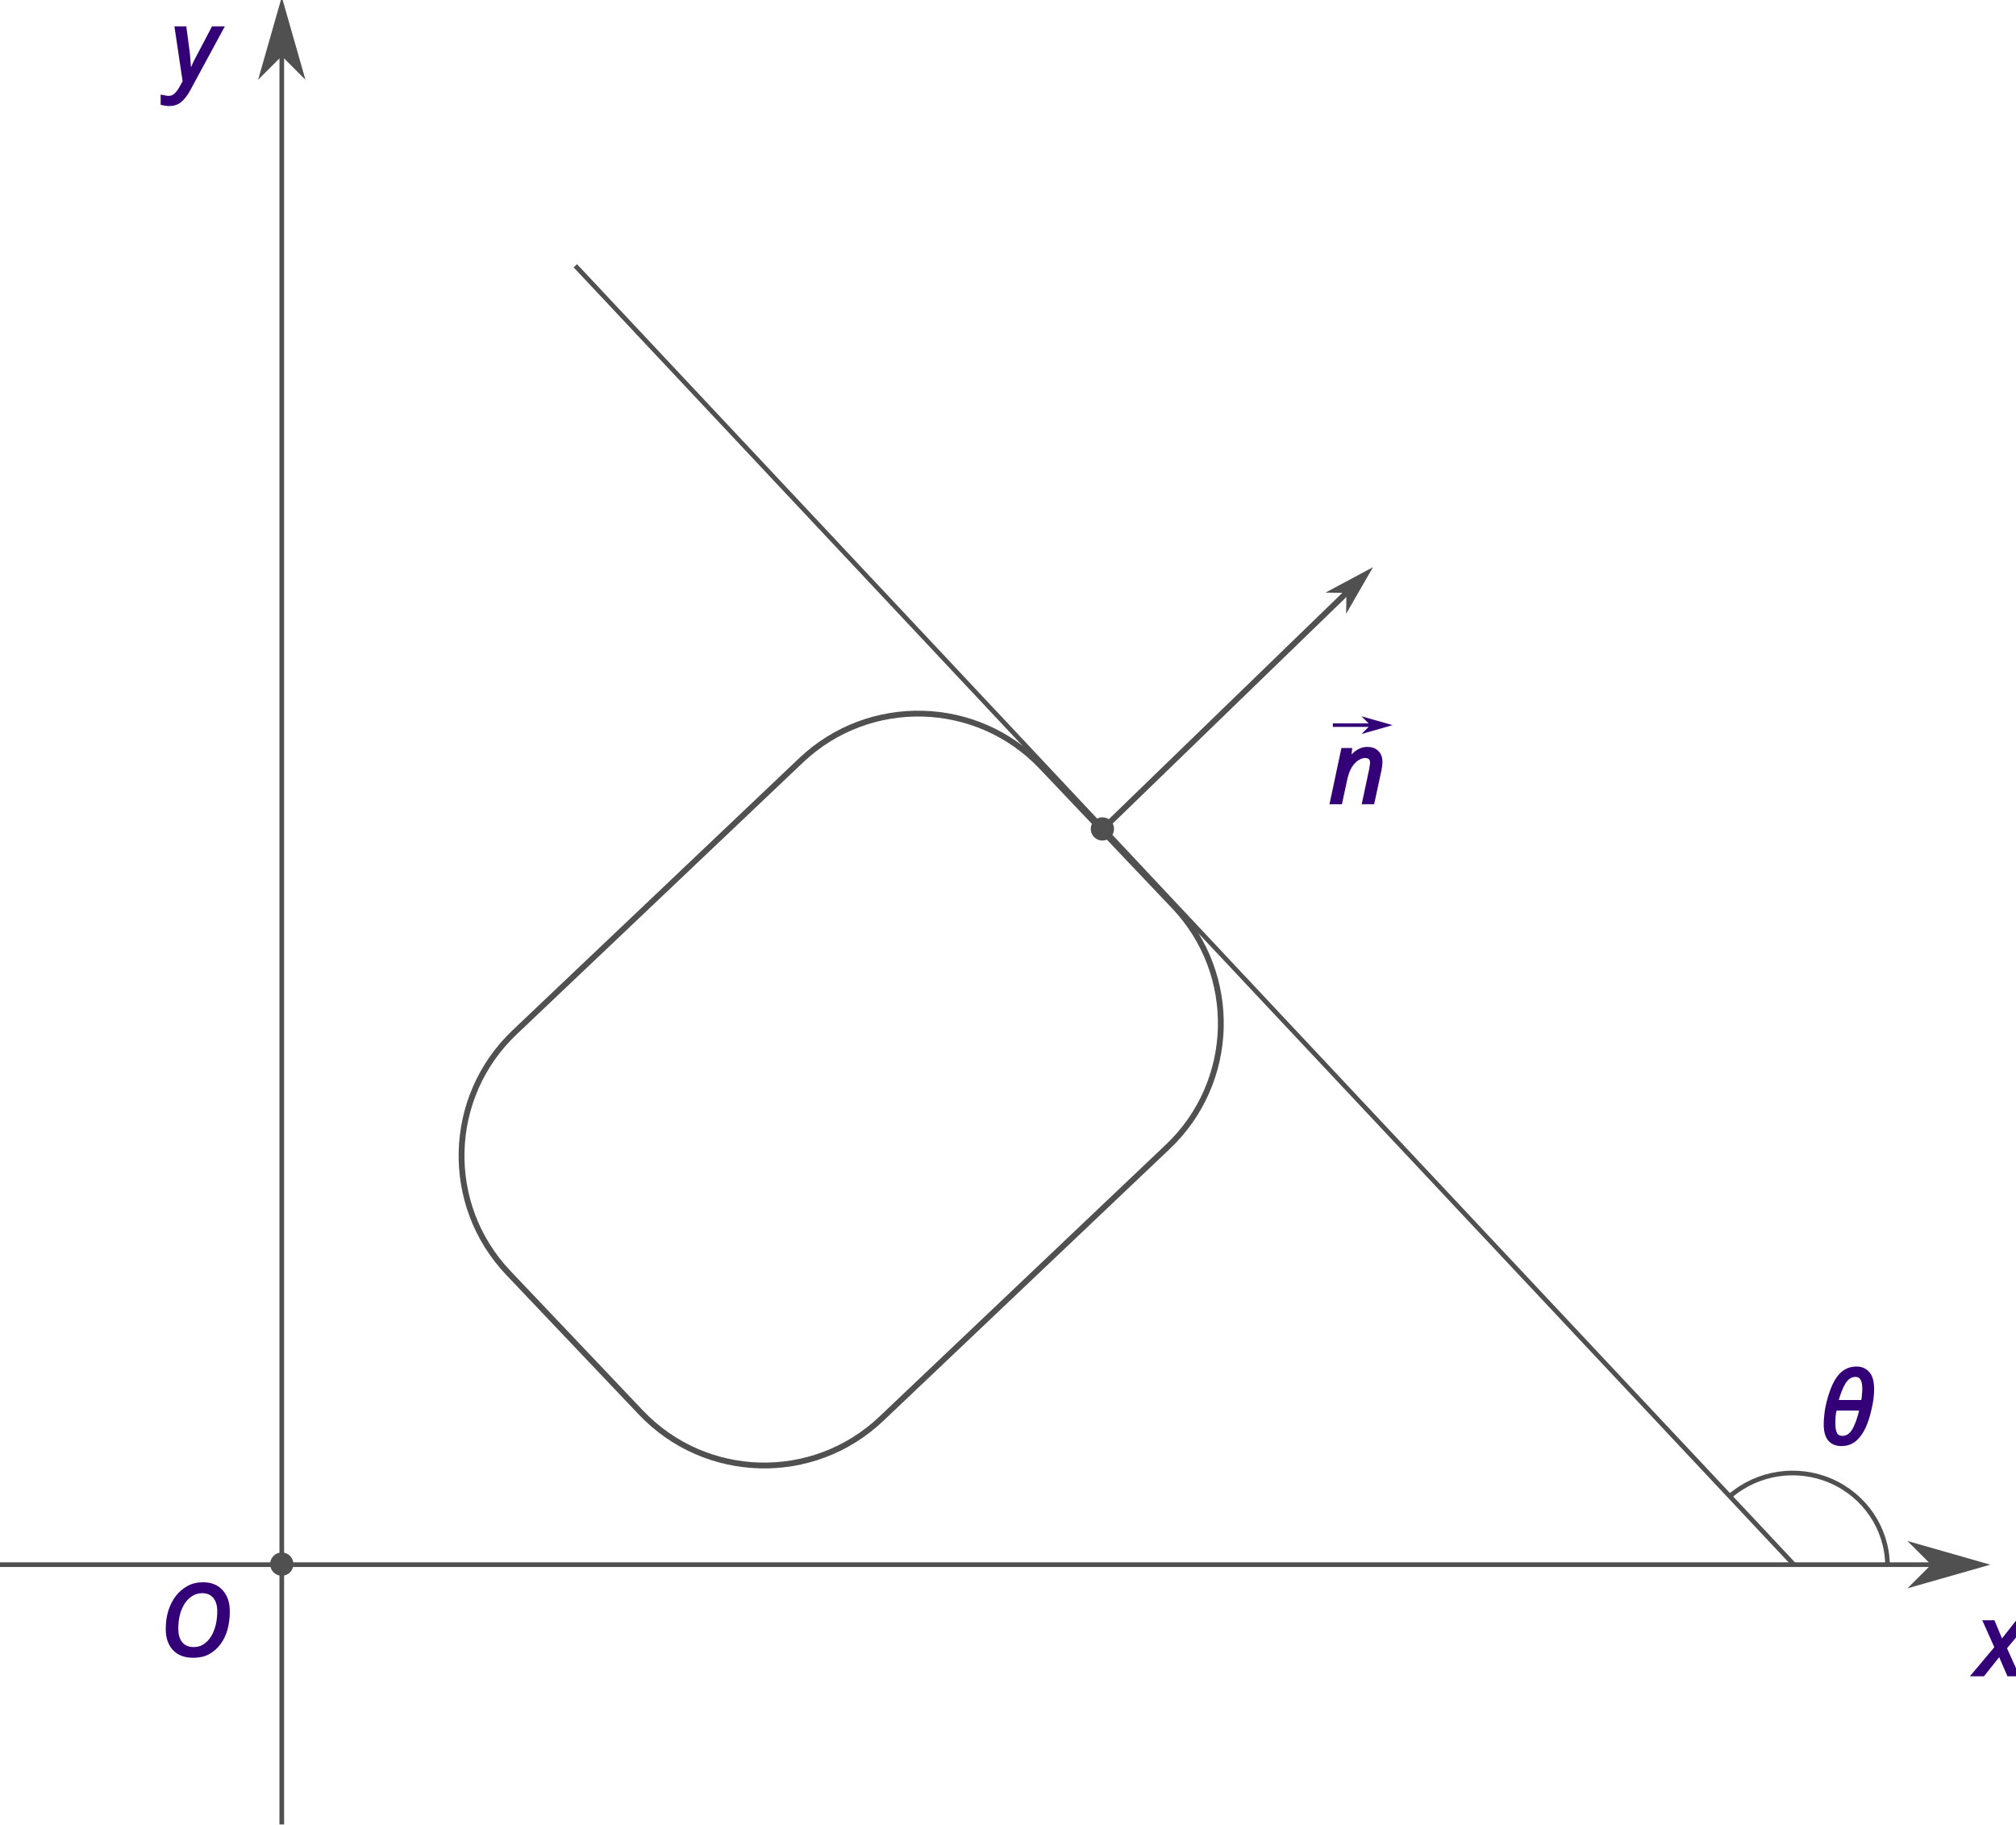
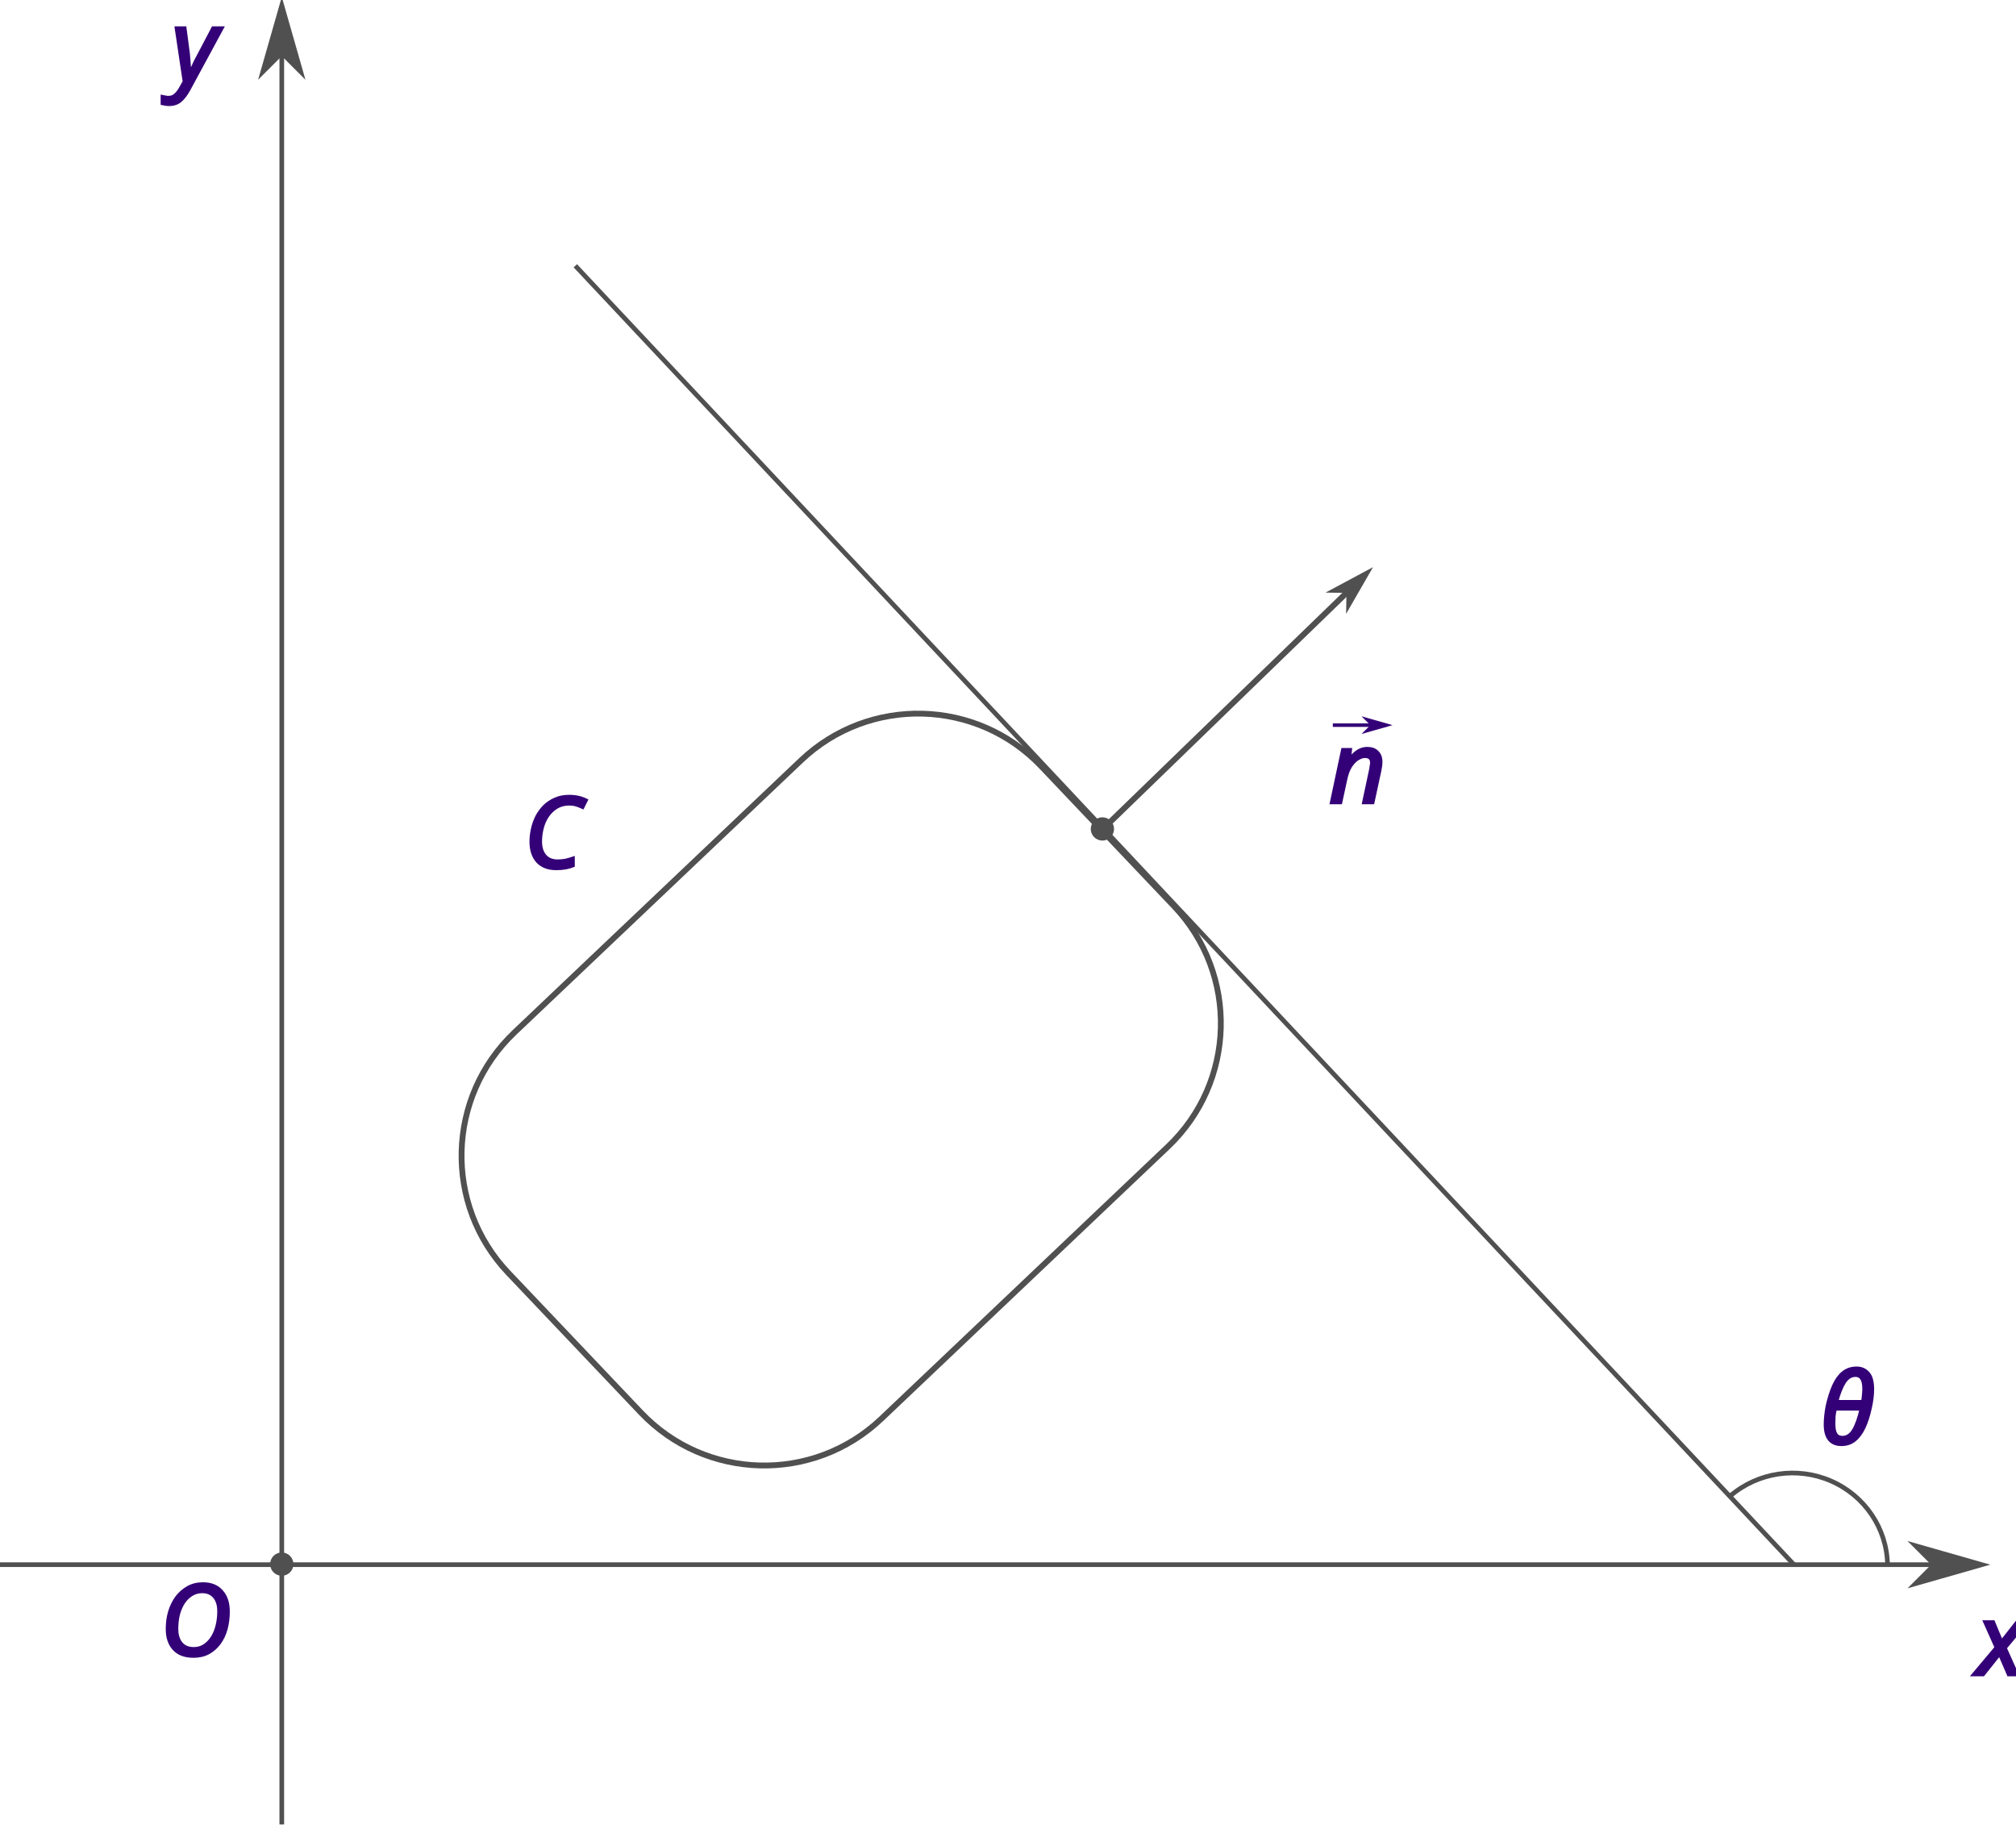
<svg xmlns="http://www.w3.org/2000/svg" width="173.072mm" height="156.618mm" viewBox="0 0 173.072 156.618" version="1.1" id="svg981">
  <defs id="defs975">
    <marker orient="auto" refY="0" refX="0" id="marker2404" style="overflow:visible">
      <path id="path2402" d="M 0,0 5,-5 -12.5,0 5,5 Z" style="fill:#505050;fill-opacity:1;fill-rule:evenodd;stroke:#505050;stroke-width:1pt;stroke-opacity:1" transform="matrix(-0.8,0,0,-0.8,-10,0)" />
    </marker>
    <marker style="overflow:visible" id="marker2344" refX="0" refY="0" orient="auto">
      <path transform="matrix(-0.4,0,0,-0.4,-4,0)" style="fill:#000000;fill-opacity:1;fill-rule:evenodd;stroke:#000000;stroke-width:1pt;stroke-opacity:1" d="M 0,0 5,-5 -12.5,0 5,5 Z" id="path2342" />
    </marker>
    <marker style="overflow:visible" id="marker2304" refX="0" refY="0" orient="auto">
      <path transform="matrix(-0.4,0,0,-0.4,-4,0)" style="fill:#340077;fill-opacity:1;fill-rule:evenodd;stroke:#340077;stroke-width:1pt;stroke-opacity:1" d="M 0,0 5,-5 -12.5,0 5,5 Z" id="path2302" />
    </marker>
    <marker orient="auto" refY="0" refX="0" id="Arrow1Mend" style="overflow:visible">
      <path id="path1999" d="M 0,0 5,-5 -12.5,0 5,5 Z" style="fill:#505050;fill-opacity:1;fill-rule:evenodd;stroke:#505050;stroke-width:1pt;stroke-opacity:1" transform="matrix(-0.4,0,0,-0.4,-4,0)" />
    </marker>
    <marker style="overflow:visible" id="marker2162" refX="0" refY="0" orient="auto">
      <path transform="matrix(-0.8,0,0,-0.8,-10,0)" style="fill:#505050;fill-opacity:1;fill-rule:evenodd;stroke:#505050;stroke-width:1pt;stroke-opacity:1" d="M 0,0 5,-5 -12.5,0 5,5 Z" id="path2160" />
    </marker>
  </defs>
  <g id="layer1" transform="translate(-45.35714,-17.53992)">
    <path style="opacity:1;fill:none;fill-opacity:1;fill-rule:nonzero;stroke:#505050;stroke-width:0.4;stroke-linejoin:round;stroke-miterlimit:4;stroke-dasharray:none;stroke-dashoffset:0;stroke-opacity:1;paint-order:fill markers stroke" id="path2466" d="m 193.894,145.961 a 8.152,8.018 0 0 1 8.654,-1.288 8.152,8.018 0 0 1 4.852,7.165" />
    <rect style="opacity:1;fill:none;fill-opacity:1;fill-rule:nonzero;stroke:#505050;stroke-width:0.5;stroke-linejoin:round;stroke-miterlimit:4;stroke-dasharray:none;stroke-dashoffset:0;stroke-opacity:1;paint-order:fill markers stroke" id="rect2150" width="63.122" height="45.735" x="-22.765" y="138.635" rx="14.6" transform="rotate(-43.51141)" />
    <path style="fill:none;fill-rule:evenodd;stroke:#505050;stroke-width:0.5;stroke-linecap:butt;stroke-linejoin:miter;stroke-miterlimit:4;stroke-dasharray:none;stroke-opacity:1;marker-end:url(#Arrow1Mend)" d="M 139.835,88.902 162.52,66.915" id="path2152" />
    <ellipse style="opacity:1;fill:#505050;fill-opacity:1;fill-rule:nonzero;stroke:#505050;stroke-width:0.359;stroke-linejoin:round;stroke-miterlimit:4;stroke-dasharray:none;stroke-dashoffset:0;stroke-opacity:1;paint-order:fill markers stroke" id="path2224" cx="139.998" cy="88.699" rx="0.82" ry="0.82" />
    <text xml:space="preserve" style="font-style:italic;font-variant:normal;font-weight:normal;font-stretch:normal;font-size:8.467px;line-height:100%;font-family:sans-serif;-inkscape-font-specification:'sans-serif Italic';letter-spacing:0px;word-spacing:0px;fill:#340077;fill-opacity:1;stroke:#340077;stroke-width:0.265;stroke-linecap:butt;stroke-linejoin:miter;stroke-miterlimit:4;stroke-dasharray:none;stroke-opacity:1" x="159.455" y="86.447" id="text2288">
      <tspan id="tspan2286" x="159.455" y="86.447" style="font-size:8.467px;fill:#340077;fill-opacity:1;stroke:#340077;stroke-width:0.265;stroke-miterlimit:4;stroke-dasharray:none;stroke-opacity:1">n</tspan>
    </text>
    <path style="fill:none;fill-rule:evenodd;stroke:#505050;stroke-width:0.4;stroke-linecap:butt;stroke-linejoin:miter;stroke-opacity:1;stroke-miterlimit:4;stroke-dasharray:none" d="M 94.748,40.354 199.428,151.922" id="path2292" />
    <path style="fill:none;fill-rule:evenodd;stroke:#505050;stroke-width:0.4;stroke-linecap:butt;stroke-linejoin:miter;stroke-opacity:1;marker-end:url(#marker2162);stroke-miterlimit:4;stroke-dasharray:none" d="M 69.548,174.158 V 18.054" id="path2294" />
    <path style="fill:none;fill-rule:evenodd;stroke:#505050;stroke-width:0.4;stroke-linecap:butt;stroke-linejoin:miter;stroke-opacity:1;marker-end:url(#marker2404);stroke-miterlimit:4;stroke-dasharray:none" d="M 45.357,151.857 H 215.446" id="path2394" />
    <text xml:space="preserve" style="font-style:italic;font-variant:normal;font-weight:normal;font-stretch:normal;font-size:8.467px;line-height:100%;font-family:sans-serif;-inkscape-font-specification:'sans-serif Italic';letter-spacing:0px;word-spacing:0px;fill:#340077;fill-opacity:1;stroke:#340077;stroke-width:0.265px;stroke-linecap:butt;stroke-linejoin:miter;stroke-opacity:1;" x="215.068" y="161.307" id="text2450">
      <tspan id="tspan2448" x="215.068" y="161.307" style="stroke-width:0.265px;stroke:#340077;stroke-opacity:1;fill:#340077;fill-opacity:1;font-size:8.467px;">x</tspan>
    </text>
    <text xml:space="preserve" style="font-style:italic;font-variant:normal;font-weight:normal;font-stretch:normal;font-size:8.467px;line-height:100%;font-family:sans-serif;-inkscape-font-specification:'sans-serif Italic';letter-spacing:0px;word-spacing:0px;fill:#340077;fill-opacity:1;stroke:#340077;stroke-width:0.265;stroke-linecap:butt;stroke-linejoin:miter;stroke-miterlimit:4;stroke-dasharray:none;stroke-opacity:1;" x="59.109" y="159.641" id="text2454">
      <tspan id="tspan2452" x="59.109" y="159.641" style="fill:#340077;fill-opacity:1;stroke:#340077;stroke-width:0.265;stroke-miterlimit:4;stroke-dasharray:none;stroke-opacity:1;font-size:8.467px;">O</tspan>
    </text>
    <text xml:space="preserve" style="font-style:italic;font-variant:normal;font-weight:normal;font-stretch:normal;font-size:8.467px;line-height:100%;font-family:sans-serif;-inkscape-font-specification:'sans-serif Italic';letter-spacing:0px;word-spacing:0px;fill:#340077;fill-opacity:1;stroke:#340077;stroke-width:0.265;stroke-linecap:butt;stroke-linejoin:miter;stroke-opacity:1;stroke-miterlimit:4;stroke-dasharray:none;" x="60.08" y="24.479" id="text2458">
      <tspan id="tspan2456" x="60.08" y="24.479" style="stroke-width:0.265;stroke-miterlimit:4;stroke-dasharray:none;stroke:#340077;stroke-opacity:1;fill:#340077;fill-opacity:1;font-size:8.467px;">y</tspan>
    </text>
    <text xml:space="preserve" style="font-style:italic;font-variant:normal;font-weight:normal;font-stretch:normal;font-size:8.467px;line-height:100%;font-family:sans-serif;-inkscape-font-specification:'sans-serif Italic';letter-spacing:0px;word-spacing:0px;fill:#340077;fill-opacity:1;stroke:#340077;stroke-width:0.265;stroke-linecap:butt;stroke-linejoin:miter;stroke-opacity:1;stroke-miterlimit:4;stroke-dasharray:none;" x="201.65" y="141.463" id="text2470">
      <tspan id="tspan2468" x="201.65" y="141.463" style="stroke-width:0.265;stroke-miterlimit:4;stroke-dasharray:none;stroke:#340077;stroke-opacity:1;fill:#340077;fill-opacity:1;font-size:8.467px;">θ</tspan>
    </text>
    <path style="fill:none;fill-rule:evenodd;stroke:#340077;stroke-width:0.3;stroke-linecap:butt;stroke-linejoin:miter;stroke-miterlimit:4;stroke-dasharray:none;stroke-opacity:1;marker-end:url(#marker2304)" d="m 159.781,79.789 h 4.534" id="path2529" />
    <ellipse style="opacity:1;fill:#505050;fill-opacity:1;fill-rule:nonzero;stroke:#505050;stroke-width:0.359;stroke-linejoin:round;stroke-miterlimit:4;stroke-dasharray:none;stroke-dashoffset:0;stroke-opacity:1;paint-order:fill markers stroke" id="path2224-3" cx="69.548" cy="151.81" rx="0.82" ry="0.82" />
+     <text xml:space="preserve" style="font-style:italic;font-variant:normal;font-weight:normal;font-stretch:normal;font-size:8.467px;line-height:100%;font-family:sans-serif;-inkscape-font-specification:'sans-serif Italic';letter-spacing:0px;word-spacing:0px;fill:#340077;fill-opacity:1;stroke:#340077;stroke-width:0.265;stroke-linecap:butt;stroke-linejoin:miter;stroke-miterlimit:4;stroke-dasharray:none;stroke-opacity:1" x="90.334" y="92.028" id="text2454-6">
+       <tspan id="tspan2452-7" x="90.334" y="92.028" style="font-size:8.467px;fill:#340077;fill-opacity:1;stroke:#340077;stroke-width:0.265;stroke-miterlimit:4;stroke-dasharray:none;stroke-opacity:1">C</tspan>
+     </text>
  </g>
</svg>
